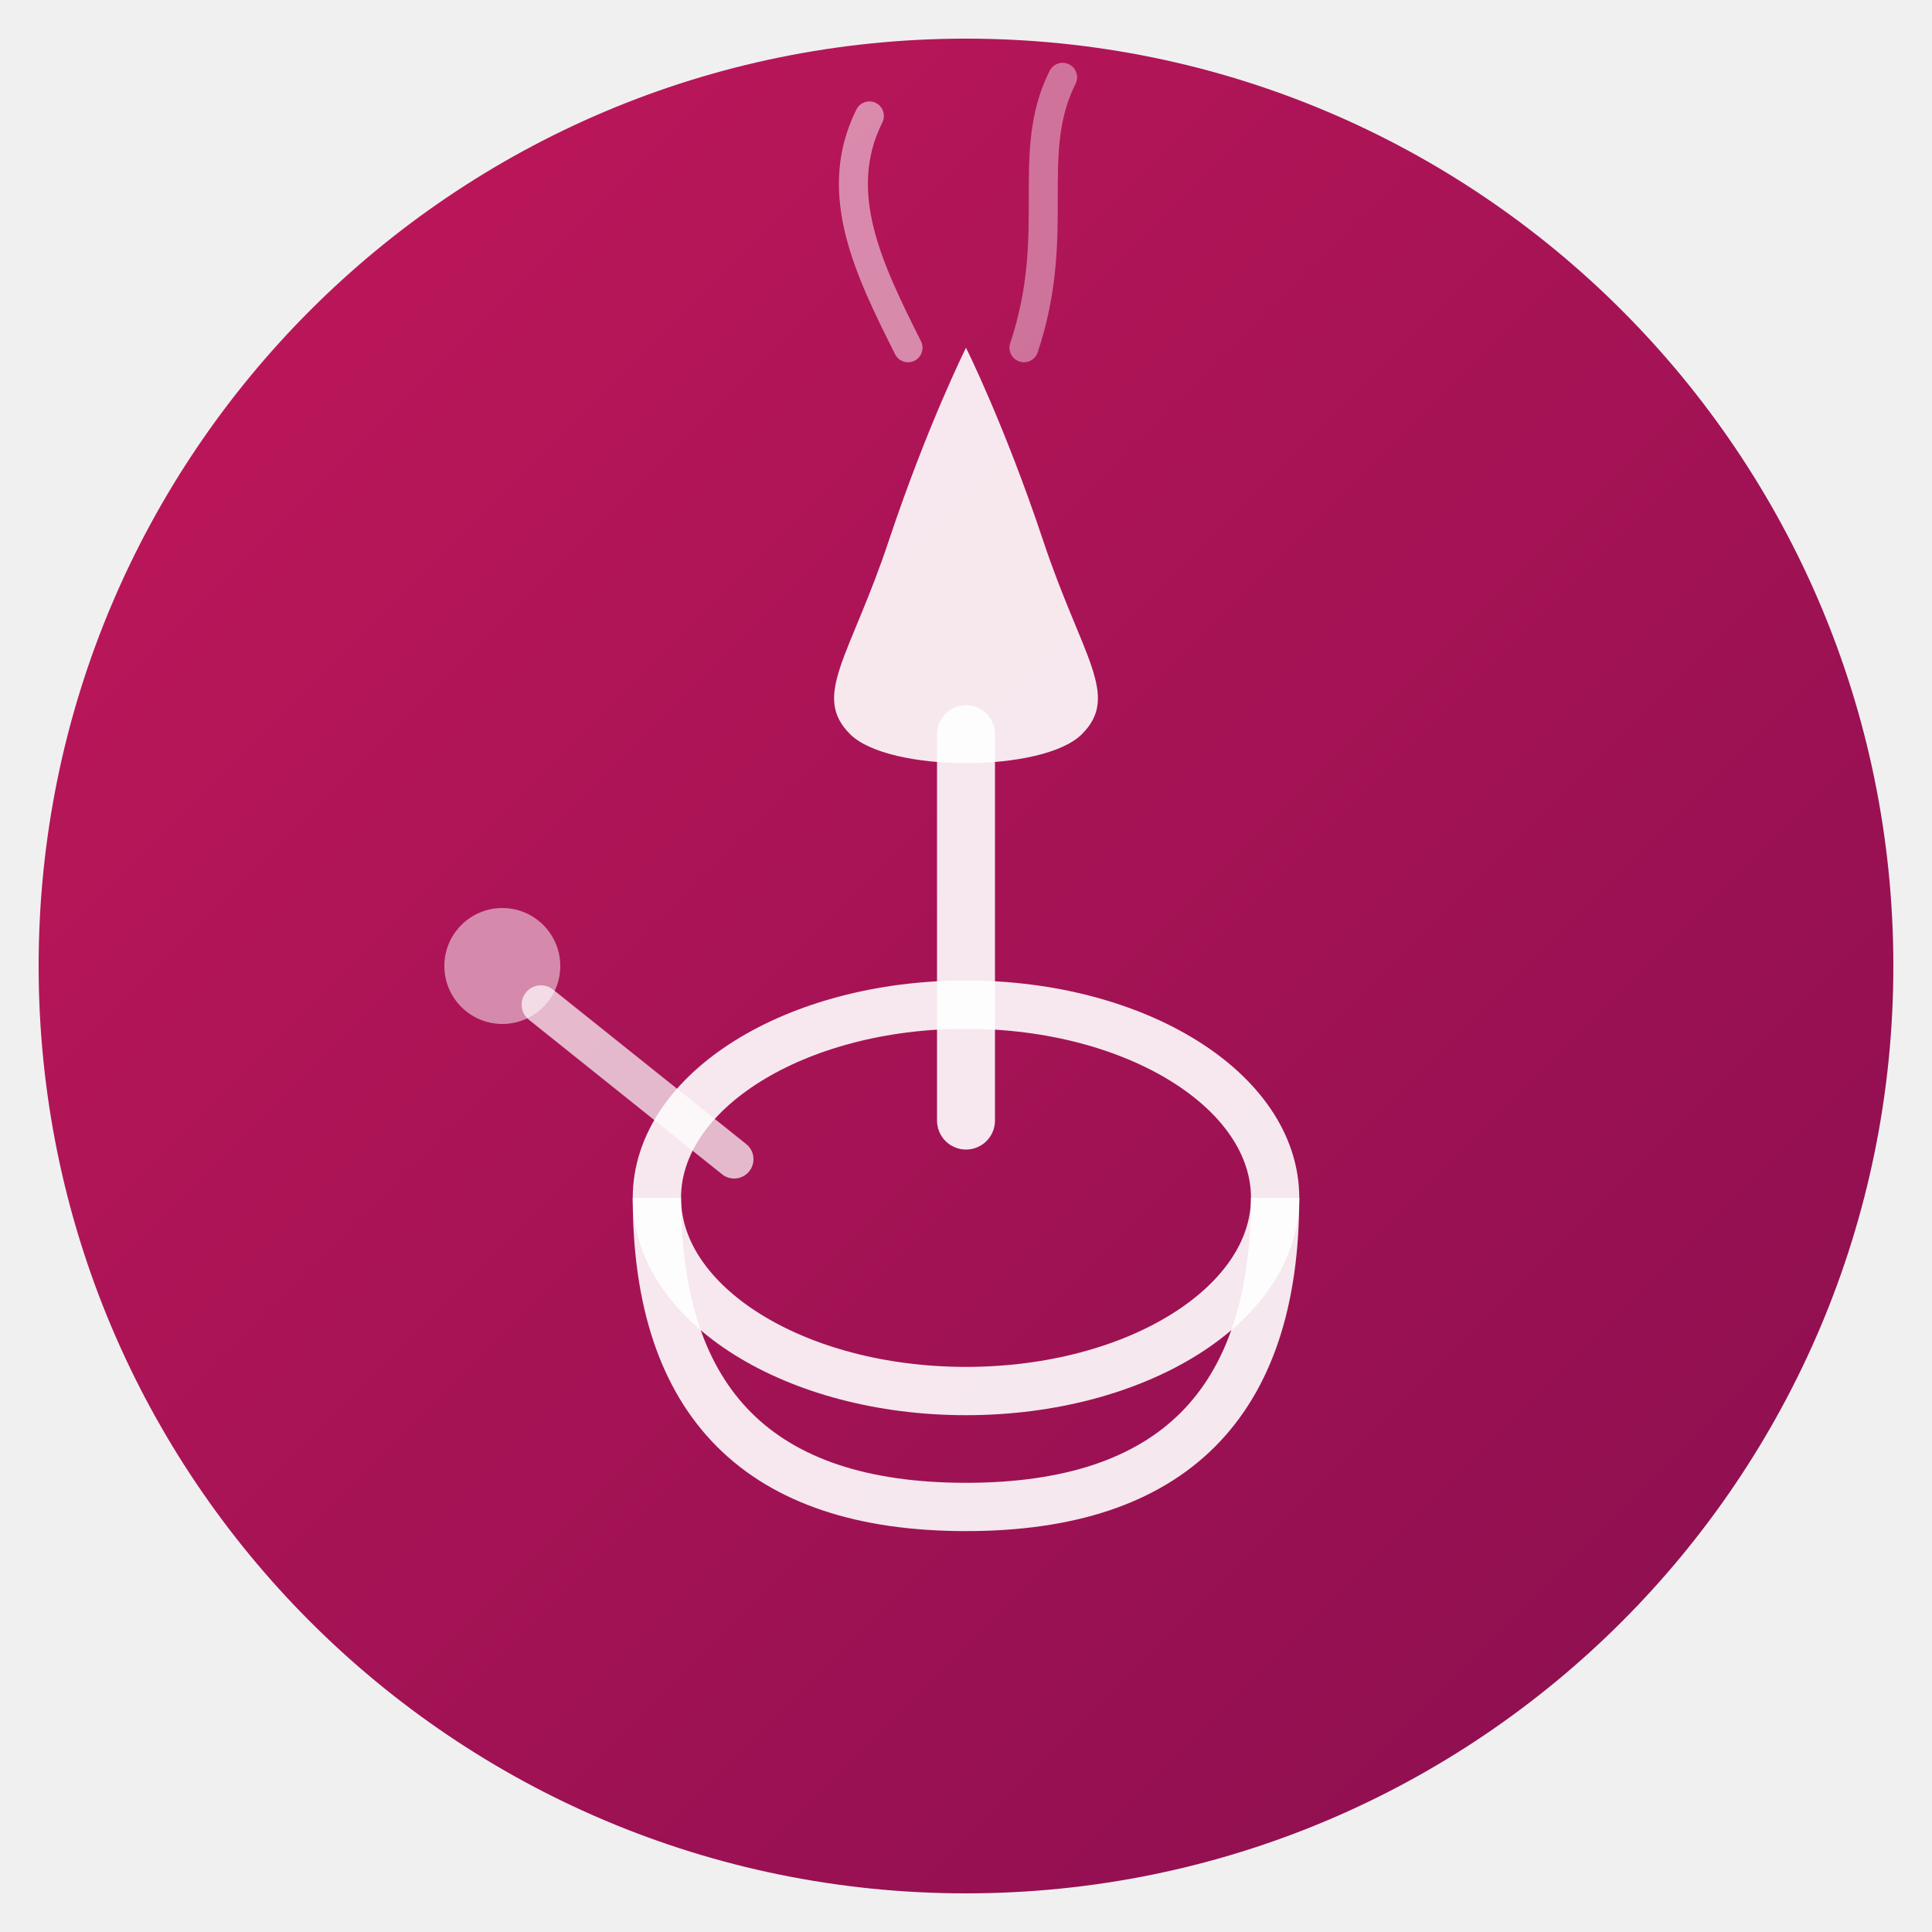
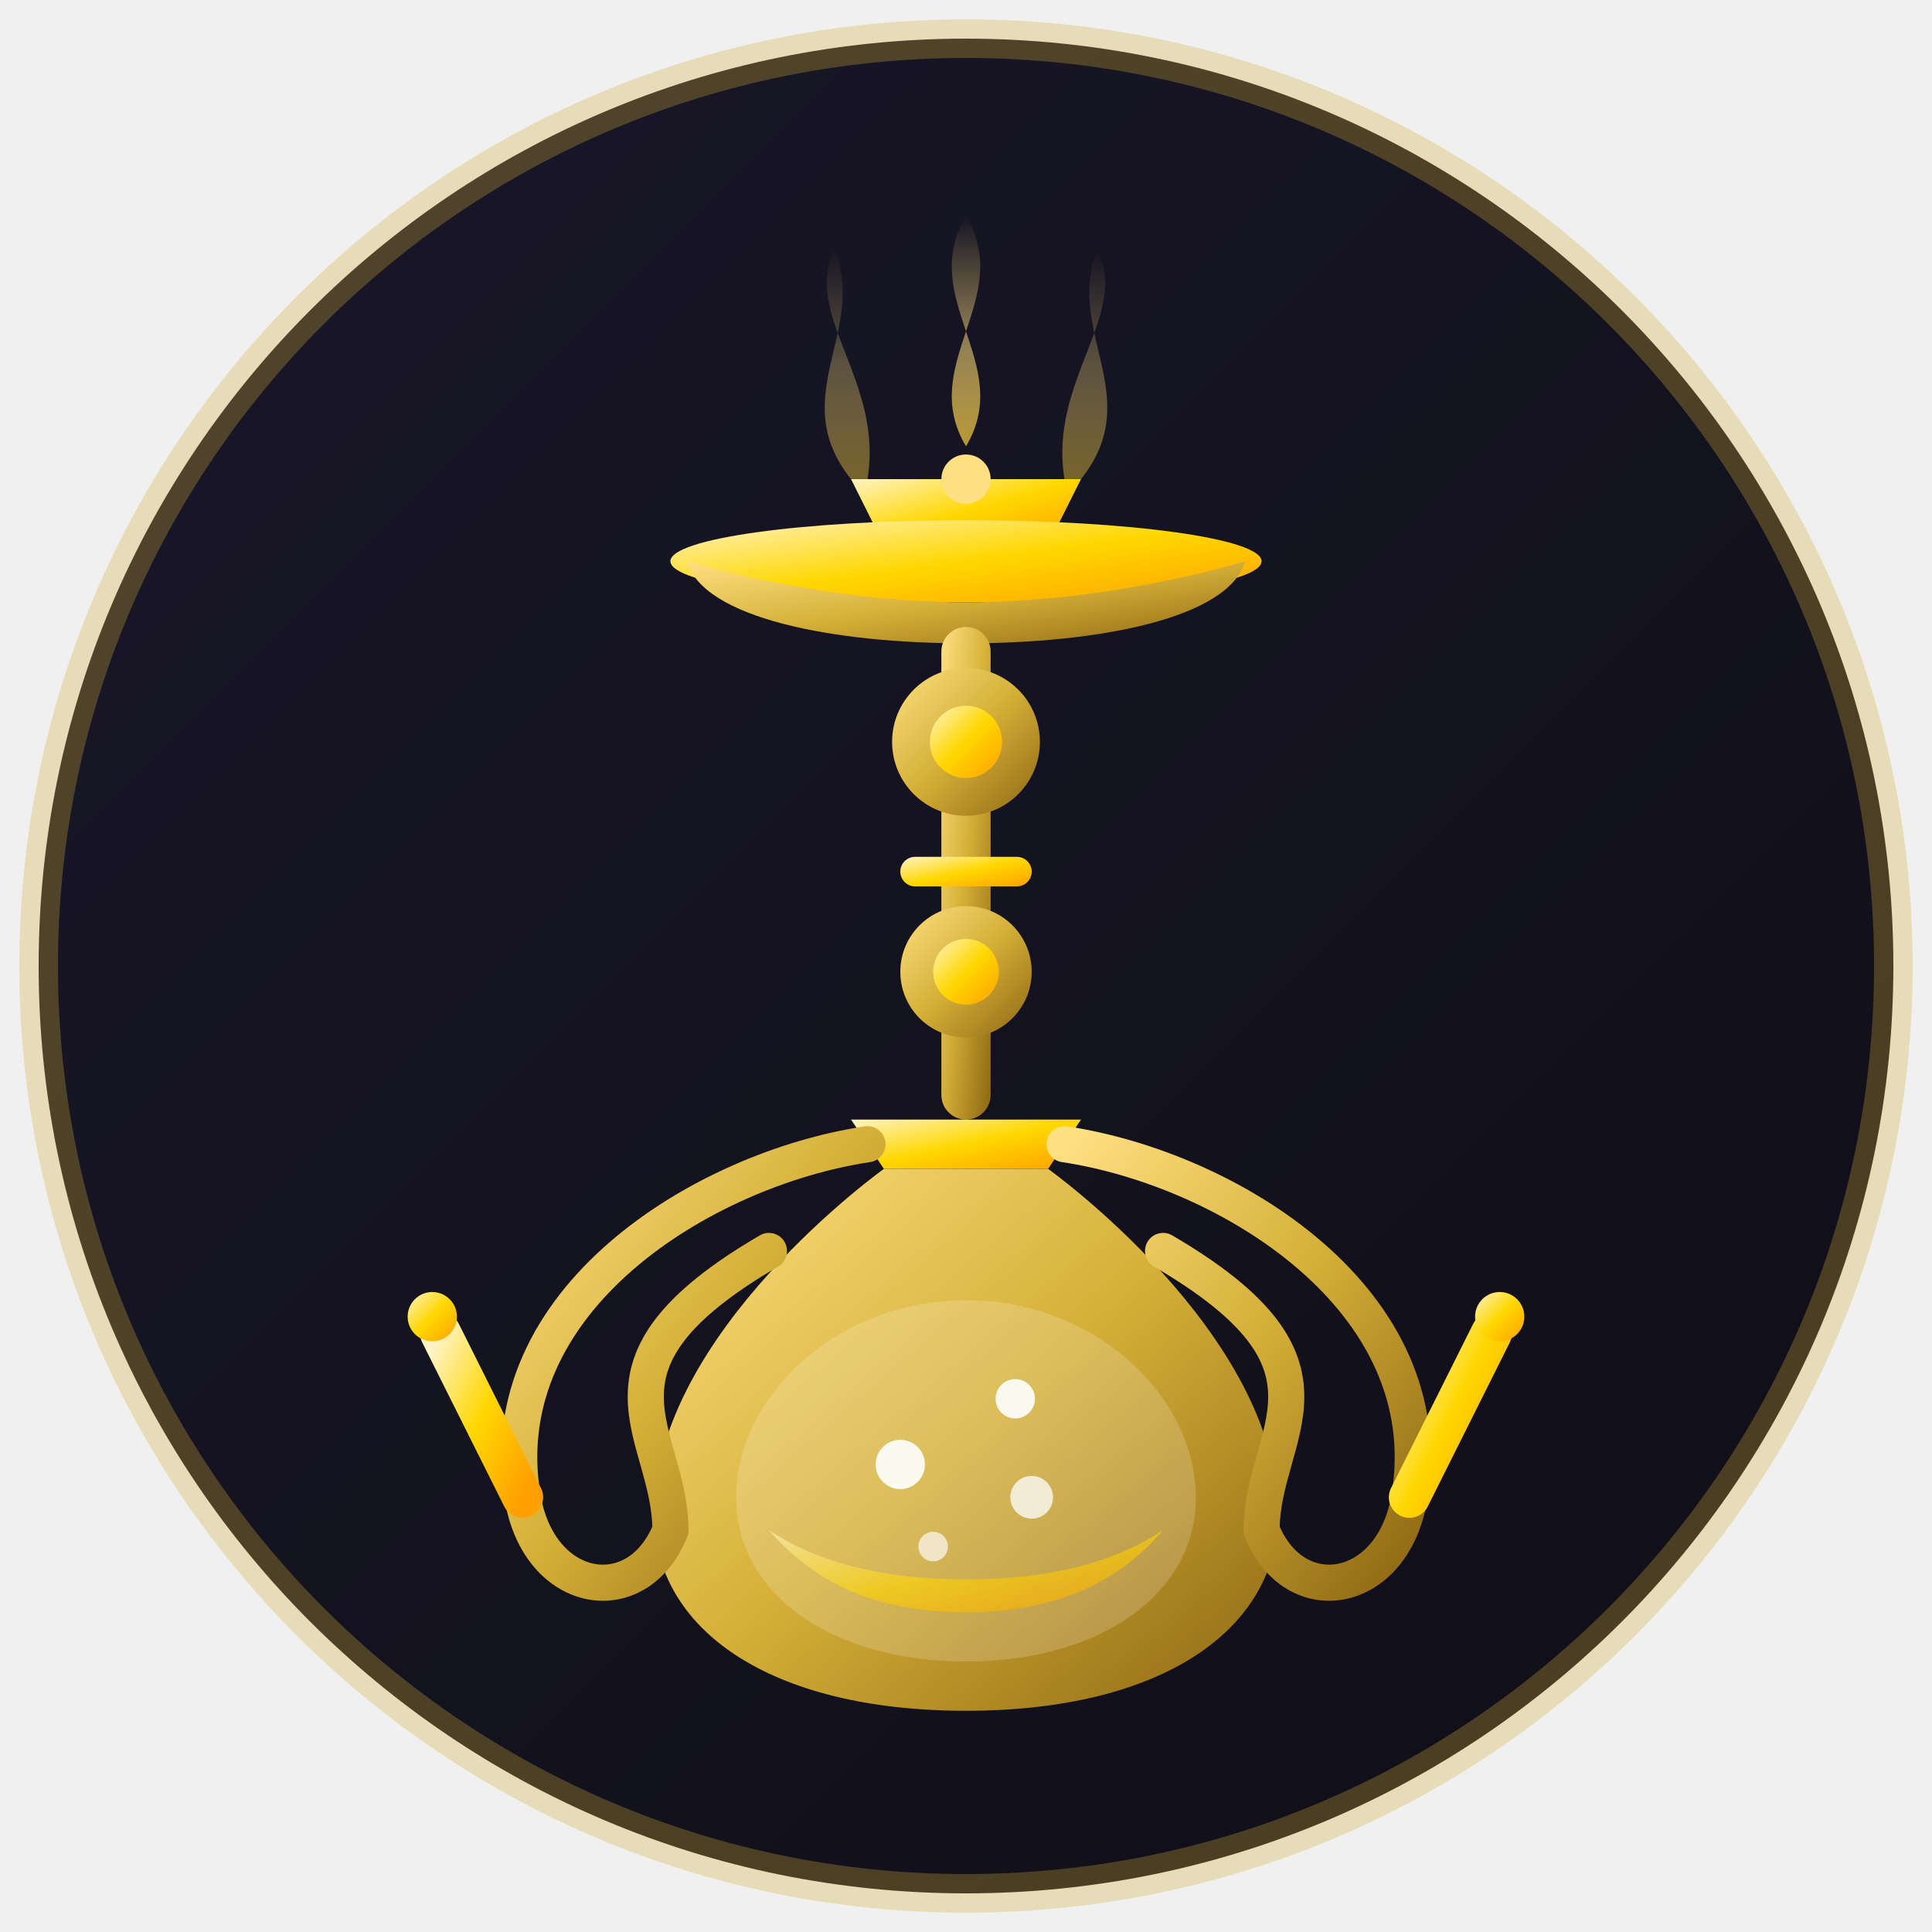
<svg xmlns="http://www.w3.org/2000/svg" width="32" height="32" viewBox="0 0 100 100" fill="none">
  <defs>
-     <linearGradient id="bg" x1="0%" y1="0%" x2="100%" y2="100%">
-       <stop offset="0%" stop-color="#C2185B" />
-       <stop offset="100%" stop-color="#880E4F" />
+     <linearGradient id="vlAmber" x1="0%" y1="0%" x2="100%" y2="100%">
+       <stop offset="0%" stop-color="#FFE082" />
+       <stop offset="50%" stop-color="#D4AF37" />
+       <stop offset="100%" stop-color="#8E6613" />
+     </linearGradient>
+     <linearGradient id="vlGold" x1="0%" y1="0%" x2="100%" y2="100%">
+       <stop offset="0%" stop-color="#FFF3C4" />
+       <stop offset="50%" stop-color="#FFD700" />
+       <stop offset="100%" stop-color="#FFA000" />
+     </linearGradient>
+     <linearGradient id="vlSmoke" x1="50%" y1="100%" x2="50%" y2="0%">
+       <stop offset="0%" stop-color="#D4AF37" stop-opacity="0.85" />
+       <stop offset="50%" stop-color="#FFE082" stop-opacity="0.5" />
+       <stop offset="100%" stop-color="#FFE082" stop-opacity="0" />
+     </linearGradient>
+     <linearGradient id="vlBg" x1="0%" y1="0%" x2="100%" y2="100%">
+       <stop offset="0%" stop-color="#1A1829" />
+       <stop offset="100%" stop-color="#0E0D17" />
    </linearGradient>
  </defs>
-   <circle cx="50" cy="50" r="48" fill="url(#bg)" />
-   <path d="M50 18 C50 18, 48 22, 46 28 C44 34, 42 36, 44 38 C46 40, 54 40, 56 38 C58 36, 56 34, 54 28 C52 22, 50 18, 50 18Z" fill="rgba(255,255,255,0.9)" />
-   <line x1="50" y1="38" x2="50" y2="58" stroke="rgba(255,255,255,0.9)" stroke-width="3" stroke-linecap="round" />
-   <ellipse cx="50" cy="62" rx="16" ry="10" fill="none" stroke="rgba(255,255,255,0.9)" stroke-width="2.5" />
-   <path d="M34 62 Q34 78, 50 78 Q66 78, 66 62" fill="none" stroke="rgba(255,255,255,0.9)" stroke-width="2.5" />
-   <line x1="38" y1="60" x2="28" y2="52" stroke="rgba(255,255,255,0.7)" stroke-width="2" stroke-linecap="round" />
-   <circle cx="26" cy="50" r="3" fill="rgba(255,255,255,0.5)" />
-   <path d="M47 18 C45 14, 43 10, 45 6" stroke="rgba(255,255,255,0.5)" stroke-width="1.5" stroke-linecap="round" fill="none" />
-   <path d="M53 18 C55 12, 53 8, 55 4" stroke="rgba(255,255,255,0.4)" stroke-width="1.5" stroke-linecap="round" fill="none" />
+   <circle cx="50" cy="50" r="48" fill="url(#vlBg)" stroke="#D4AF37" stroke-width="2" stroke-opacity="0.3" />
+   <g transform="translate(50,52) scale(0.85) translate(-50,-50)">
+     <path d="M50 16 C47 11 53 7 50 2 C47 7 53 11 50 16 Z" fill="url(#vlSmoke)" />
+     <path d="M43 18 C39 13 44 9 42 4 C40 8 45 12 44 18 Z" fill="url(#vlSmoke)" opacity="0.6" />
+     <path d="M57 18 C61 13 56 9 58 4 C60 8 55 12 56 18 Z" fill="url(#vlSmoke)" opacity="0.6" />
+     <path d="M43 18 L57 18 L55 22 L45 22 Z" fill="url(#vlGold)" />
+     <circle cx="50" cy="18" r="1.5" fill="#FFE082" />
+     <ellipse cx="50" cy="23" rx="18" ry="2.5" fill="url(#vlGold)" />
+     <path d="M33 23 C33 23 41 25.5 50 25.5 C59 25.5 67 23 67 23 C66 26.5 58 28 50 28 C42 28 34 26.5 33 23 Z" fill="url(#vlAmber)" />
+     <rect x="48.5" y="27" width="3" height="30" rx="1.5" fill="url(#vlAmber)" />
+     <circle cx="50" cy="34" r="4.5" fill="url(#vlAmber)" />
+     <circle cx="50" cy="34" r="2.2" fill="url(#vlGold)" />
+     <rect x="46" y="41" width="8" height="1.8" rx="0.9" fill="url(#vlGold)" />
+     <circle cx="50" cy="48" r="4" fill="url(#vlAmber)" />
+     <circle cx="50" cy="48" r="2" fill="url(#vlGold)" />
+     <path d="M43 57 L57 57 L55 60 L45 60 Z" fill="url(#vlGold)" />
+     <path d="M45 60 C45 60 31 70 31 81 C31 88 38 93 50 93 C62 93 69 88 69 81 C69 70 55 60 55 60 Z" fill="url(#vlAmber)" />
+     <path d="M36 80 C36 86 42 90 50 90 C58 90 64 86 64 80 C64 74 58 68 50 68 C42 68 36 74 36 80 Z" fill="#FFF" opacity="0.18" />
+     <path d="M38 82 C41 85.5 45 87 50 87 C55 87 59 85.5 62 82 C59 84 55 85 50 85 C45 85 41 84 38 82 Z" fill="url(#vlGold)" opacity="0.6" />
+     <circle cx="46" cy="78" r="1.5" fill="#FFF" opacity="0.9" />
+     <circle cx="53" cy="74" r="1.2" fill="#FFF" opacity="0.9" />
+     <circle cx="54" cy="80" r="1.3" fill="#FFF" opacity="0.75" />
+     <circle cx="48" cy="83" r="0.9" fill="#FFF" opacity="0.65" />
+     <path d="M44 58.5 C34 60 21 68 23 80 C24 86 30 87 32 82 C32 76 26 72 38 65" fill="none" stroke="url(#vlAmber)" stroke-width="2.2" stroke-linecap="round" />
+     <path d="M56 58.5 C66 60 79 68 77 80 C76 86 70 87 68 82 C68 76 74 72 62 65" fill="none" stroke="url(#vlAmber)" stroke-width="2.2" stroke-linecap="round" />
+     <line x1="23" y1="80" x2="18" y2="70" stroke="url(#vlGold)" stroke-width="2.5" stroke-linecap="round" />
+     <circle cx="17.5" cy="69" r="1.5" fill="url(#vlGold)" />
+     <line x1="77" y1="80" x2="82" y2="70" stroke="url(#vlGold)" stroke-width="2.5" stroke-linecap="round" />
+     <circle cx="82.5" cy="69" r="1.5" fill="url(#vlGold)" />
+   </g>
</svg>
